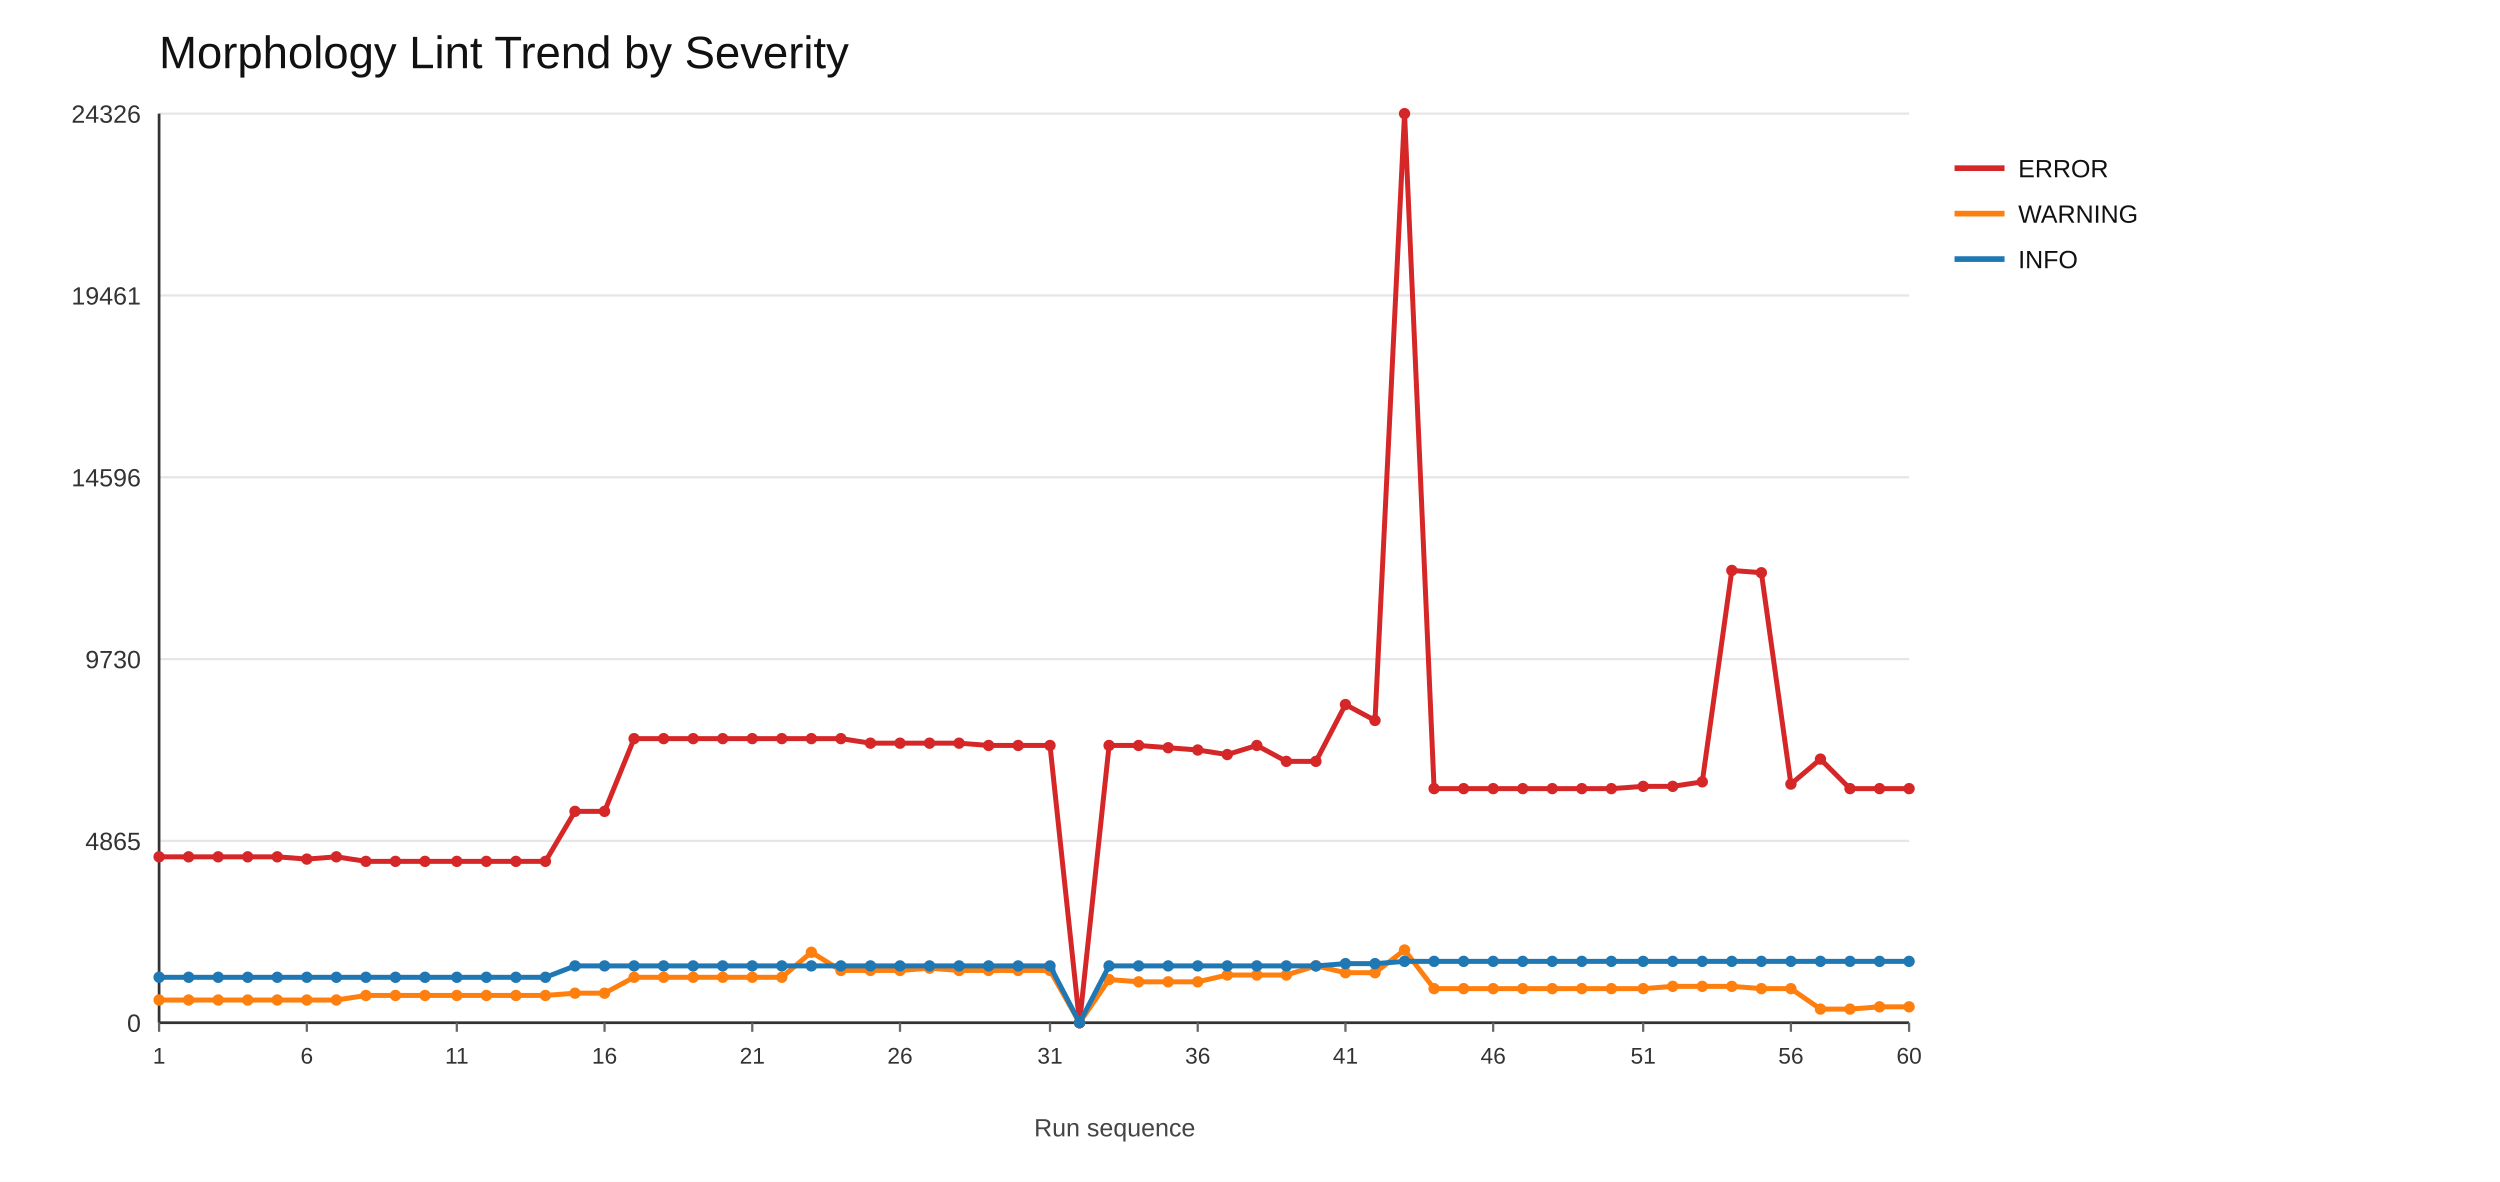
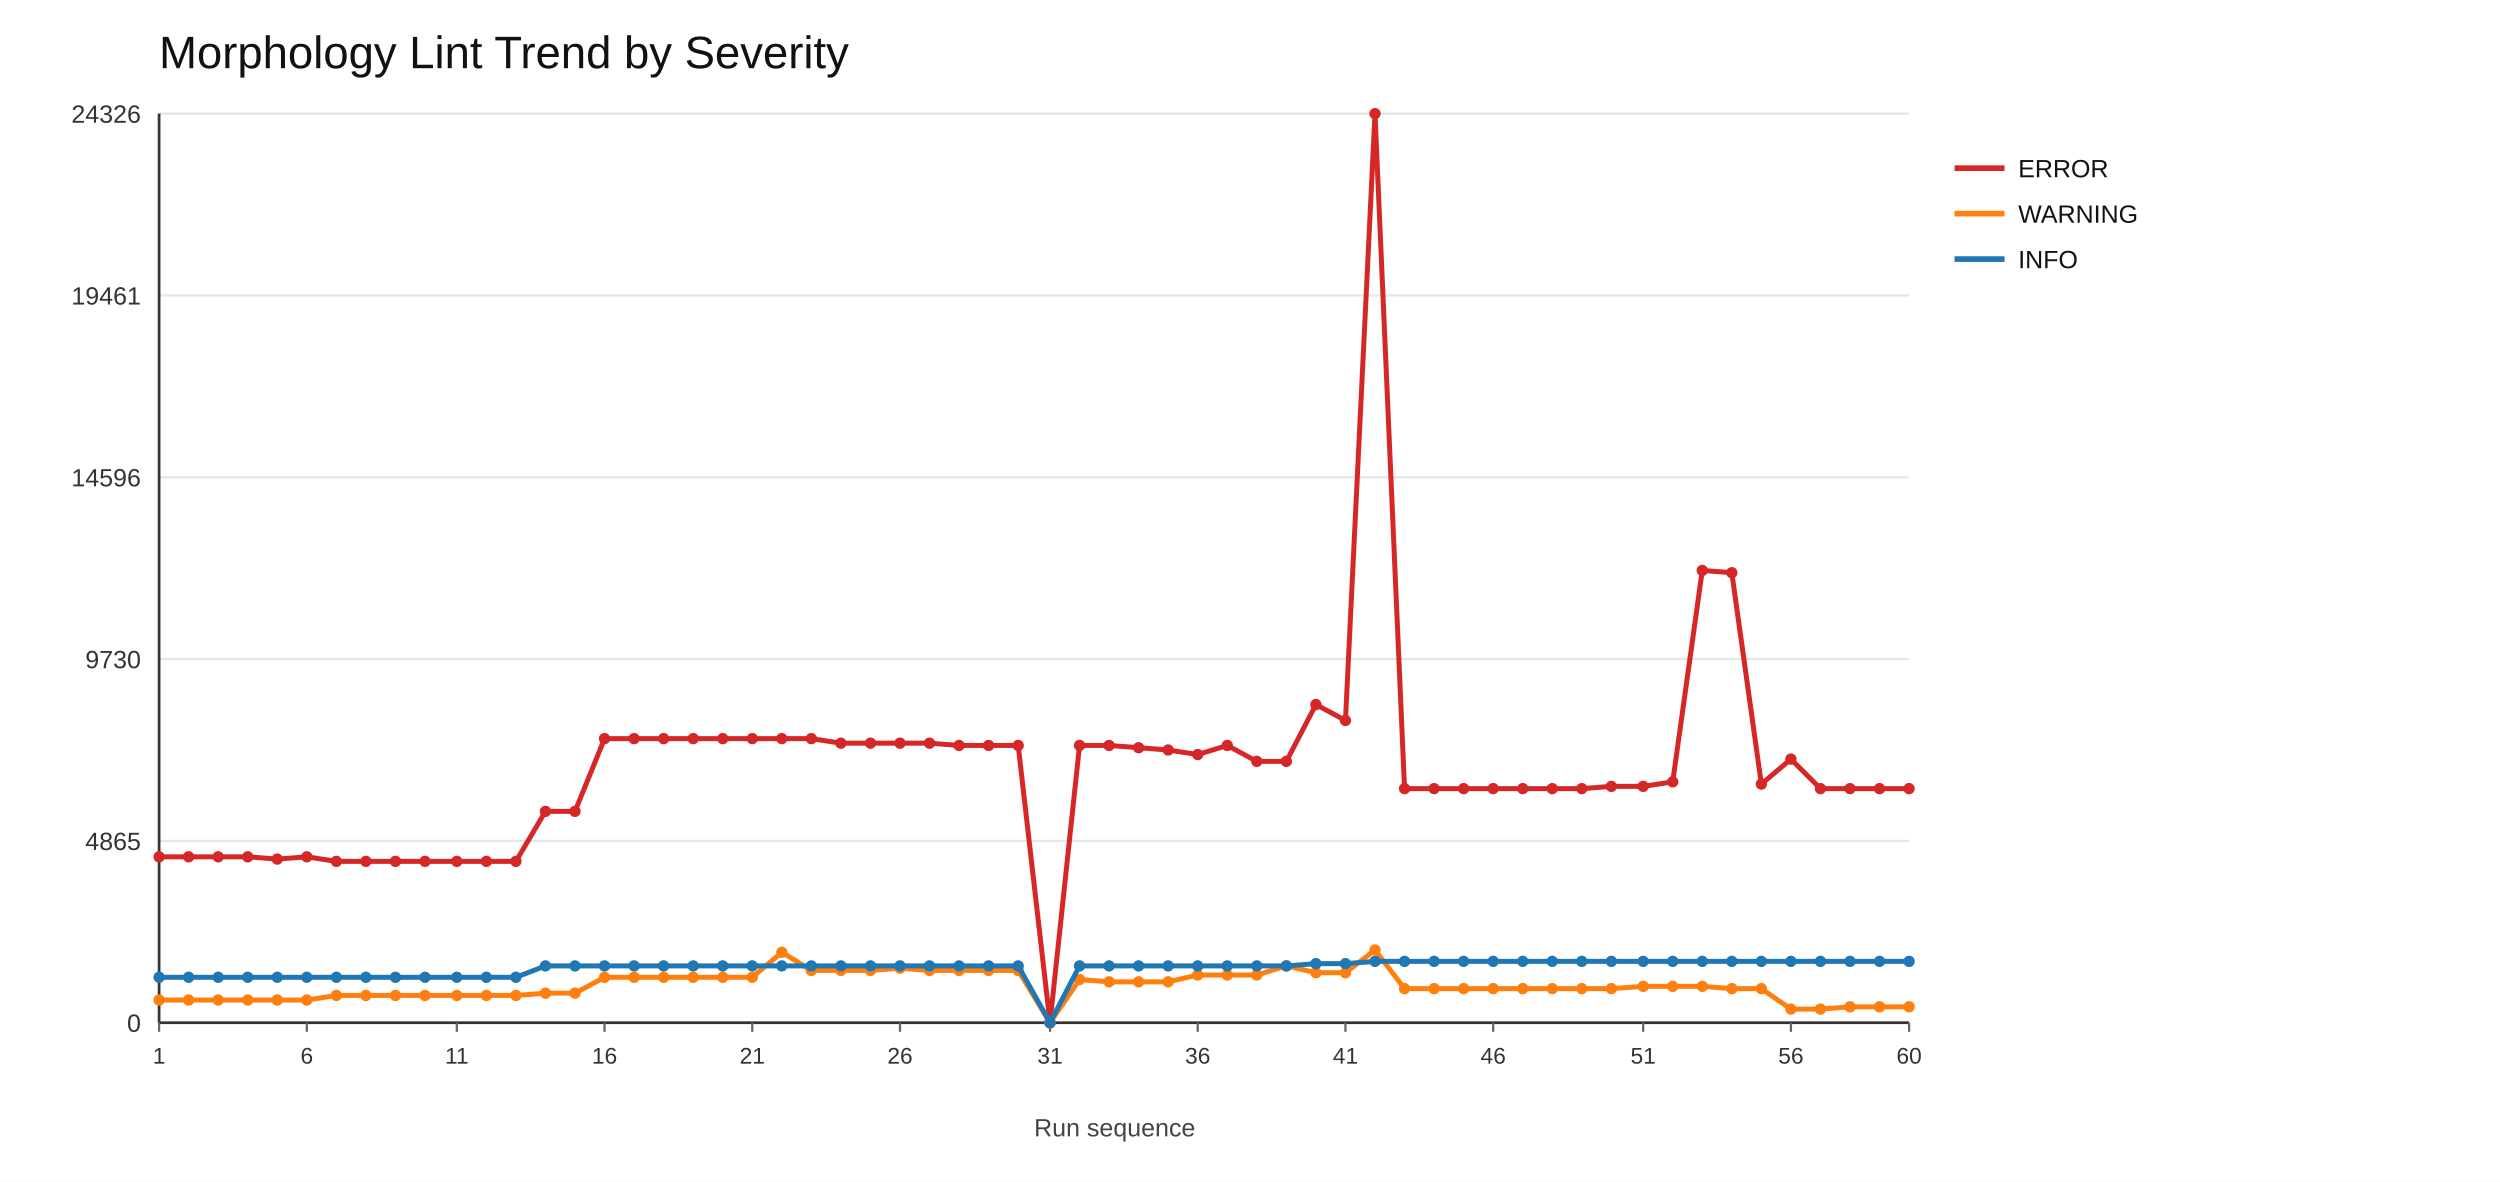
<svg xmlns="http://www.w3.org/2000/svg" width="1100" height="520">
  <rect x="0" y="0" width="1100" height="520" fill="#ffffff" />
  <text x="70" y="30" font-size="20" font-family="Arial" fill="#111">Morphology Lint Trend by Severity</text>
  <line x1="70" y1="450" x2="840" y2="450" stroke="#e6e6e6" stroke-width="1" />
  <text x="62" y="454" font-size="11" font-family="Arial" fill="#333" text-anchor="end">0</text>
  <line x1="70" y1="370" x2="840" y2="370" stroke="#e6e6e6" stroke-width="1" />
  <text x="62" y="374" font-size="11" font-family="Arial" fill="#333" text-anchor="end">4865</text>
  <line x1="70" y1="290" x2="840" y2="290" stroke="#e6e6e6" stroke-width="1" />
  <text x="62" y="294" font-size="11" font-family="Arial" fill="#333" text-anchor="end">9730</text>
  <line x1="70" y1="210" x2="840" y2="210" stroke="#e6e6e6" stroke-width="1" />
  <text x="62" y="214" font-size="11" font-family="Arial" fill="#333" text-anchor="end">14596</text>
  <line x1="70" y1="130" x2="840" y2="130" stroke="#e6e6e6" stroke-width="1" />
  <text x="62" y="134" font-size="11" font-family="Arial" fill="#333" text-anchor="end">19461</text>
  <line x1="70" y1="50" x2="840" y2="50" stroke="#e6e6e6" stroke-width="1" />
  <text x="62" y="54" font-size="11" font-family="Arial" fill="#333" text-anchor="end">24326</text>
  <line x1="70" y1="450" x2="840" y2="450" stroke="#333" stroke-width="1.2" />
  <line x1="70" y1="50" x2="70" y2="450" stroke="#333" stroke-width="1.2" />
  <line x1="70" y1="450" x2="70" y2="454" stroke="#666" stroke-width="1" />
  <text x="70" y="468" font-size="10" font-family="Arial" fill="#333" text-anchor="middle">1</text>
  <line x1="135" y1="450" x2="135" y2="454" stroke="#666" stroke-width="1" />
  <text x="135" y="468" font-size="10" font-family="Arial" fill="#333" text-anchor="middle">6</text>
  <line x1="201" y1="450" x2="201" y2="454" stroke="#666" stroke-width="1" />
  <text x="201" y="468" font-size="10" font-family="Arial" fill="#333" text-anchor="middle">11</text>
  <line x1="266" y1="450" x2="266" y2="454" stroke="#666" stroke-width="1" />
  <text x="266" y="468" font-size="10" font-family="Arial" fill="#333" text-anchor="middle">16</text>
  <line x1="331" y1="450" x2="331" y2="454" stroke="#666" stroke-width="1" />
  <text x="331" y="468" font-size="10" font-family="Arial" fill="#333" text-anchor="middle">21</text>
  <line x1="396" y1="450" x2="396" y2="454" stroke="#666" stroke-width="1" />
  <text x="396" y="468" font-size="10" font-family="Arial" fill="#333" text-anchor="middle">26</text>
  <line x1="462" y1="450" x2="462" y2="454" stroke="#666" stroke-width="1" />
  <text x="462" y="468" font-size="10" font-family="Arial" fill="#333" text-anchor="middle">31</text>
  <line x1="527" y1="450" x2="527" y2="454" stroke="#666" stroke-width="1" />
  <text x="527" y="468" font-size="10" font-family="Arial" fill="#333" text-anchor="middle">36</text>
  <line x1="592" y1="450" x2="592" y2="454" stroke="#666" stroke-width="1" />
  <text x="592" y="468" font-size="10" font-family="Arial" fill="#333" text-anchor="middle">41</text>
  <line x1="657" y1="450" x2="657" y2="454" stroke="#666" stroke-width="1" />
  <text x="657" y="468" font-size="10" font-family="Arial" fill="#333" text-anchor="middle">46</text>
  <line x1="723" y1="450" x2="723" y2="454" stroke="#666" stroke-width="1" />
  <text x="723" y="468" font-size="10" font-family="Arial" fill="#333" text-anchor="middle">51</text>
  <line x1="788" y1="450" x2="788" y2="454" stroke="#666" stroke-width="1" />
  <text x="788" y="468" font-size="10" font-family="Arial" fill="#333" text-anchor="middle">56</text>
  <line x1="840" y1="450" x2="840" y2="454" stroke="#666" stroke-width="1" />
  <text x="840" y="468" font-size="10" font-family="Arial" fill="#333" text-anchor="middle">60</text>
-   <polyline fill="none" stroke="#d62728" stroke-width="2.2" points="70,377 83,377 96,377 109,377 122,377 135,378 148,377 161,379 174,379 187,379 201,379 214,379 227,379 240,379 253,357 266,357 279,325 292,325 305,325 318,325 331,325 344,325 357,325 370,325 383,327 396,327 409,327 422,327 435,328 448,328 462,328 475,450 488,328 501,328 514,329 527,330 540,332 553,328 566,335 579,335 592,310 605,317 618,50 631,347 644,347 657,347 670,347 683,347 696,347 709,347 723,346 736,346 749,344 762,251 775,252 788,345 801,334 814,347 827,347 840,347" />
+   <polyline fill="none" stroke="#d62728" stroke-width="2.2" points="70,377 83,377 96,377 109,377 122,378 135,377 148,379 161,379 174,379 187,379 201,379 214,379 227,379 240,357 253,357 266,325 279,325 292,325 305,325 318,325 331,325 344,325 357,325 370,327 383,327 396,327 409,327 422,328 435,328 448,328 462,450 475,328 488,328 501,329 514,330 527,332 540,328 553,335 566,335 579,310 592,317 605,50 618,347 631,347 644,347 657,347 670,347 683,347 696,347 709,346 723,346 736,344 749,251 762,252 775,345 788,334 801,347 814,347 827,347 840,347" />
  <circle cx="70" cy="377" r="2.5" fill="#d62728" />
  <circle cx="83" cy="377" r="2.5" fill="#d62728" />
  <circle cx="96" cy="377" r="2.5" fill="#d62728" />
  <circle cx="109" cy="377" r="2.5" fill="#d62728" />
-   <circle cx="122" cy="377" r="2.5" fill="#d62728" />
-   <circle cx="135" cy="378" r="2.5" fill="#d62728" />
-   <circle cx="148" cy="377" r="2.5" fill="#d62728" />
+   <circle cx="122" cy="378" r="2.5" fill="#d62728" />
+   <circle cx="135" cy="377" r="2.5" fill="#d62728" />
+   <circle cx="148" cy="379" r="2.5" fill="#d62728" />
  <circle cx="161" cy="379" r="2.5" fill="#d62728" />
  <circle cx="174" cy="379" r="2.5" fill="#d62728" />
  <circle cx="187" cy="379" r="2.5" fill="#d62728" />
  <circle cx="201" cy="379" r="2.5" fill="#d62728" />
  <circle cx="214" cy="379" r="2.5" fill="#d62728" />
  <circle cx="227" cy="379" r="2.5" fill="#d62728" />
-   <circle cx="240" cy="379" r="2.5" fill="#d62728" />
+   <circle cx="240" cy="357" r="2.5" fill="#d62728" />
  <circle cx="253" cy="357" r="2.5" fill="#d62728" />
-   <circle cx="266" cy="357" r="2.5" fill="#d62728" />
+   <circle cx="266" cy="325" r="2.5" fill="#d62728" />
  <circle cx="279" cy="325" r="2.5" fill="#d62728" />
  <circle cx="292" cy="325" r="2.5" fill="#d62728" />
  <circle cx="305" cy="325" r="2.5" fill="#d62728" />
  <circle cx="318" cy="325" r="2.5" fill="#d62728" />
  <circle cx="331" cy="325" r="2.5" fill="#d62728" />
  <circle cx="344" cy="325" r="2.5" fill="#d62728" />
  <circle cx="357" cy="325" r="2.5" fill="#d62728" />
-   <circle cx="370" cy="325" r="2.5" fill="#d62728" />
+   <circle cx="370" cy="327" r="2.5" fill="#d62728" />
  <circle cx="383" cy="327" r="2.5" fill="#d62728" />
  <circle cx="396" cy="327" r="2.5" fill="#d62728" />
  <circle cx="409" cy="327" r="2.5" fill="#d62728" />
-   <circle cx="422" cy="327" r="2.5" fill="#d62728" />
+   <circle cx="422" cy="328" r="2.5" fill="#d62728" />
  <circle cx="435" cy="328" r="2.5" fill="#d62728" />
  <circle cx="448" cy="328" r="2.5" fill="#d62728" />
-   <circle cx="462" cy="328" r="2.5" fill="#d62728" />
-   <circle cx="475" cy="450" r="2.5" fill="#d62728" />
+   <circle cx="462" cy="450" r="2.5" fill="#d62728" />
+   <circle cx="475" cy="328" r="2.5" fill="#d62728" />
  <circle cx="488" cy="328" r="2.5" fill="#d62728" />
-   <circle cx="501" cy="328" r="2.5" fill="#d62728" />
-   <circle cx="514" cy="329" r="2.5" fill="#d62728" />
-   <circle cx="527" cy="330" r="2.5" fill="#d62728" />
-   <circle cx="540" cy="332" r="2.5" fill="#d62728" />
-   <circle cx="553" cy="328" r="2.5" fill="#d62728" />
+   <circle cx="501" cy="329" r="2.5" fill="#d62728" />
+   <circle cx="514" cy="330" r="2.5" fill="#d62728" />
+   <circle cx="527" cy="332" r="2.5" fill="#d62728" />
+   <circle cx="540" cy="328" r="2.5" fill="#d62728" />
+   <circle cx="553" cy="335" r="2.5" fill="#d62728" />
  <circle cx="566" cy="335" r="2.5" fill="#d62728" />
-   <circle cx="579" cy="335" r="2.5" fill="#d62728" />
-   <circle cx="592" cy="310" r="2.5" fill="#d62728" />
-   <circle cx="605" cy="317" r="2.5" fill="#d62728" />
-   <circle cx="618" cy="50" r="2.5" fill="#d62728" />
+   <circle cx="579" cy="310" r="2.5" fill="#d62728" />
+   <circle cx="592" cy="317" r="2.5" fill="#d62728" />
+   <circle cx="605" cy="50" r="2.5" fill="#d62728" />
+   <circle cx="618" cy="347" r="2.5" fill="#d62728" />
  <circle cx="631" cy="347" r="2.5" fill="#d62728" />
  <circle cx="644" cy="347" r="2.5" fill="#d62728" />
  <circle cx="657" cy="347" r="2.5" fill="#d62728" />
  <circle cx="670" cy="347" r="2.5" fill="#d62728" />
  <circle cx="683" cy="347" r="2.5" fill="#d62728" />
  <circle cx="696" cy="347" r="2.5" fill="#d62728" />
-   <circle cx="709" cy="347" r="2.5" fill="#d62728" />
+   <circle cx="709" cy="346" r="2.5" fill="#d62728" />
  <circle cx="723" cy="346" r="2.5" fill="#d62728" />
-   <circle cx="736" cy="346" r="2.5" fill="#d62728" />
-   <circle cx="749" cy="344" r="2.5" fill="#d62728" />
-   <circle cx="762" cy="251" r="2.5" fill="#d62728" />
-   <circle cx="775" cy="252" r="2.5" fill="#d62728" />
-   <circle cx="788" cy="345" r="2.5" fill="#d62728" />
-   <circle cx="801" cy="334" r="2.5" fill="#d62728" />
+   <circle cx="736" cy="344" r="2.5" fill="#d62728" />
+   <circle cx="749" cy="251" r="2.5" fill="#d62728" />
+   <circle cx="762" cy="252" r="2.5" fill="#d62728" />
+   <circle cx="775" cy="345" r="2.5" fill="#d62728" />
+   <circle cx="788" cy="334" r="2.5" fill="#d62728" />
+   <circle cx="801" cy="347" r="2.5" fill="#d62728" />
  <circle cx="814" cy="347" r="2.5" fill="#d62728" />
  <circle cx="827" cy="347" r="2.5" fill="#d62728" />
  <circle cx="840" cy="347" r="2.5" fill="#d62728" />
  <line x1="860" y1="74" x2="882" y2="74" stroke="#d62728" stroke-width="2.5" />
  <text x="888" y="78" font-size="11" font-family="Arial" fill="#111">ERROR</text>
-   <polyline fill="none" stroke="#ff7f0e" stroke-width="2.2" points="70,440 83,440 96,440 109,440 122,440 135,440 148,440 161,438 174,438 187,438 201,438 214,438 227,438 240,438 253,437 266,437 279,430 292,430 305,430 318,430 331,430 344,430 357,419 370,427 383,427 396,427 409,426 422,427 435,427 448,427 462,427 475,450 488,431 501,432 514,432 527,432 540,429 553,429 566,429 579,425 592,428 605,428 618,418 631,435 644,435 657,435 670,435 683,435 696,435 709,435 723,435 736,434 749,434 762,434 775,435 788,435 801,444 814,444 827,443 840,443" />
+   <polyline fill="none" stroke="#ff7f0e" stroke-width="2.2" points="70,440 83,440 96,440 109,440 122,440 135,440 148,438 161,438 174,438 187,438 201,438 214,438 227,438 240,437 253,437 266,430 279,430 292,430 305,430 318,430 331,430 344,419 357,427 370,427 383,427 396,426 409,427 422,427 435,427 448,427 462,450 475,431 488,432 501,432 514,432 527,429 540,429 553,429 566,425 579,428 592,428 605,418 618,435 631,435 644,435 657,435 670,435 683,435 696,435 709,435 723,434 736,434 749,434 762,435 775,435 788,444 801,444 814,443 827,443 840,443" />
  <circle cx="70" cy="440" r="2.5" fill="#ff7f0e" />
  <circle cx="83" cy="440" r="2.5" fill="#ff7f0e" />
  <circle cx="96" cy="440" r="2.5" fill="#ff7f0e" />
  <circle cx="109" cy="440" r="2.5" fill="#ff7f0e" />
  <circle cx="122" cy="440" r="2.5" fill="#ff7f0e" />
  <circle cx="135" cy="440" r="2.5" fill="#ff7f0e" />
-   <circle cx="148" cy="440" r="2.5" fill="#ff7f0e" />
+   <circle cx="148" cy="438" r="2.5" fill="#ff7f0e" />
  <circle cx="161" cy="438" r="2.5" fill="#ff7f0e" />
  <circle cx="174" cy="438" r="2.5" fill="#ff7f0e" />
  <circle cx="187" cy="438" r="2.5" fill="#ff7f0e" />
  <circle cx="201" cy="438" r="2.5" fill="#ff7f0e" />
  <circle cx="214" cy="438" r="2.5" fill="#ff7f0e" />
  <circle cx="227" cy="438" r="2.5" fill="#ff7f0e" />
-   <circle cx="240" cy="438" r="2.5" fill="#ff7f0e" />
+   <circle cx="240" cy="437" r="2.5" fill="#ff7f0e" />
  <circle cx="253" cy="437" r="2.5" fill="#ff7f0e" />
-   <circle cx="266" cy="437" r="2.5" fill="#ff7f0e" />
+   <circle cx="266" cy="430" r="2.5" fill="#ff7f0e" />
  <circle cx="279" cy="430" r="2.5" fill="#ff7f0e" />
  <circle cx="292" cy="430" r="2.5" fill="#ff7f0e" />
  <circle cx="305" cy="430" r="2.5" fill="#ff7f0e" />
  <circle cx="318" cy="430" r="2.5" fill="#ff7f0e" />
  <circle cx="331" cy="430" r="2.5" fill="#ff7f0e" />
-   <circle cx="344" cy="430" r="2.5" fill="#ff7f0e" />
-   <circle cx="357" cy="419" r="2.5" fill="#ff7f0e" />
+   <circle cx="344" cy="419" r="2.5" fill="#ff7f0e" />
+   <circle cx="357" cy="427" r="2.5" fill="#ff7f0e" />
  <circle cx="370" cy="427" r="2.5" fill="#ff7f0e" />
  <circle cx="383" cy="427" r="2.5" fill="#ff7f0e" />
-   <circle cx="396" cy="427" r="2.5" fill="#ff7f0e" />
-   <circle cx="409" cy="426" r="2.5" fill="#ff7f0e" />
+   <circle cx="396" cy="426" r="2.5" fill="#ff7f0e" />
+   <circle cx="409" cy="427" r="2.5" fill="#ff7f0e" />
  <circle cx="422" cy="427" r="2.5" fill="#ff7f0e" />
  <circle cx="435" cy="427" r="2.5" fill="#ff7f0e" />
  <circle cx="448" cy="427" r="2.5" fill="#ff7f0e" />
-   <circle cx="462" cy="427" r="2.5" fill="#ff7f0e" />
-   <circle cx="475" cy="450" r="2.5" fill="#ff7f0e" />
-   <circle cx="488" cy="431" r="2.5" fill="#ff7f0e" />
+   <circle cx="462" cy="450" r="2.5" fill="#ff7f0e" />
+   <circle cx="475" cy="431" r="2.5" fill="#ff7f0e" />
+   <circle cx="488" cy="432" r="2.5" fill="#ff7f0e" />
  <circle cx="501" cy="432" r="2.5" fill="#ff7f0e" />
  <circle cx="514" cy="432" r="2.5" fill="#ff7f0e" />
-   <circle cx="527" cy="432" r="2.5" fill="#ff7f0e" />
+   <circle cx="527" cy="429" r="2.5" fill="#ff7f0e" />
  <circle cx="540" cy="429" r="2.5" fill="#ff7f0e" />
  <circle cx="553" cy="429" r="2.5" fill="#ff7f0e" />
-   <circle cx="566" cy="429" r="2.5" fill="#ff7f0e" />
-   <circle cx="579" cy="425" r="2.5" fill="#ff7f0e" />
+   <circle cx="566" cy="425" r="2.5" fill="#ff7f0e" />
+   <circle cx="579" cy="428" r="2.5" fill="#ff7f0e" />
  <circle cx="592" cy="428" r="2.5" fill="#ff7f0e" />
-   <circle cx="605" cy="428" r="2.5" fill="#ff7f0e" />
-   <circle cx="618" cy="418" r="2.5" fill="#ff7f0e" />
+   <circle cx="605" cy="418" r="2.5" fill="#ff7f0e" />
+   <circle cx="618" cy="435" r="2.5" fill="#ff7f0e" />
  <circle cx="631" cy="435" r="2.5" fill="#ff7f0e" />
  <circle cx="644" cy="435" r="2.5" fill="#ff7f0e" />
  <circle cx="657" cy="435" r="2.5" fill="#ff7f0e" />
  <circle cx="670" cy="435" r="2.5" fill="#ff7f0e" />
  <circle cx="683" cy="435" r="2.5" fill="#ff7f0e" />
  <circle cx="696" cy="435" r="2.5" fill="#ff7f0e" />
  <circle cx="709" cy="435" r="2.5" fill="#ff7f0e" />
-   <circle cx="723" cy="435" r="2.5" fill="#ff7f0e" />
+   <circle cx="723" cy="434" r="2.5" fill="#ff7f0e" />
  <circle cx="736" cy="434" r="2.5" fill="#ff7f0e" />
  <circle cx="749" cy="434" r="2.5" fill="#ff7f0e" />
-   <circle cx="762" cy="434" r="2.5" fill="#ff7f0e" />
+   <circle cx="762" cy="435" r="2.5" fill="#ff7f0e" />
  <circle cx="775" cy="435" r="2.5" fill="#ff7f0e" />
-   <circle cx="788" cy="435" r="2.5" fill="#ff7f0e" />
+   <circle cx="788" cy="444" r="2.5" fill="#ff7f0e" />
  <circle cx="801" cy="444" r="2.5" fill="#ff7f0e" />
-   <circle cx="814" cy="444" r="2.5" fill="#ff7f0e" />
+   <circle cx="814" cy="443" r="2.5" fill="#ff7f0e" />
  <circle cx="827" cy="443" r="2.5" fill="#ff7f0e" />
  <circle cx="840" cy="443" r="2.5" fill="#ff7f0e" />
  <line x1="860" y1="94" x2="882" y2="94" stroke="#ff7f0e" stroke-width="2.5" />
  <text x="888" y="98" font-size="11" font-family="Arial" fill="#111">WARNING</text>
-   <polyline fill="none" stroke="#1f77b4" stroke-width="2.2" points="70,430 83,430 96,430 109,430 122,430 135,430 148,430 161,430 174,430 187,430 201,430 214,430 227,430 240,430 253,425 266,425 279,425 292,425 305,425 318,425 331,425 344,425 357,425 370,425 383,425 396,425 409,425 422,425 435,425 448,425 462,425 475,450 488,425 501,425 514,425 527,425 540,425 553,425 566,425 579,425 592,424 605,424 618,423 631,423 644,423 657,423 670,423 683,423 696,423 709,423 723,423 736,423 749,423 762,423 775,423 788,423 801,423 814,423 827,423 840,423" />
+   <polyline fill="none" stroke="#1f77b4" stroke-width="2.2" points="70,430 83,430 96,430 109,430 122,430 135,430 148,430 161,430 174,430 187,430 201,430 214,430 227,430 240,425 253,425 266,425 279,425 292,425 305,425 318,425 331,425 344,425 357,425 370,425 383,425 396,425 409,425 422,425 435,425 448,425 462,450 475,425 488,425 501,425 514,425 527,425 540,425 553,425 566,425 579,424 592,424 605,423 618,423 631,423 644,423 657,423 670,423 683,423 696,423 709,423 723,423 736,423 749,423 762,423 775,423 788,423 801,423 814,423 827,423 840,423" />
  <circle cx="70" cy="430" r="2.5" fill="#1f77b4" />
  <circle cx="83" cy="430" r="2.5" fill="#1f77b4" />
  <circle cx="96" cy="430" r="2.5" fill="#1f77b4" />
  <circle cx="109" cy="430" r="2.5" fill="#1f77b4" />
  <circle cx="122" cy="430" r="2.5" fill="#1f77b4" />
  <circle cx="135" cy="430" r="2.5" fill="#1f77b4" />
  <circle cx="148" cy="430" r="2.5" fill="#1f77b4" />
  <circle cx="161" cy="430" r="2.5" fill="#1f77b4" />
  <circle cx="174" cy="430" r="2.5" fill="#1f77b4" />
  <circle cx="187" cy="430" r="2.5" fill="#1f77b4" />
  <circle cx="201" cy="430" r="2.5" fill="#1f77b4" />
  <circle cx="214" cy="430" r="2.5" fill="#1f77b4" />
  <circle cx="227" cy="430" r="2.5" fill="#1f77b4" />
-   <circle cx="240" cy="430" r="2.5" fill="#1f77b4" />
+   <circle cx="240" cy="425" r="2.5" fill="#1f77b4" />
  <circle cx="253" cy="425" r="2.5" fill="#1f77b4" />
  <circle cx="266" cy="425" r="2.5" fill="#1f77b4" />
  <circle cx="279" cy="425" r="2.5" fill="#1f77b4" />
  <circle cx="292" cy="425" r="2.5" fill="#1f77b4" />
  <circle cx="305" cy="425" r="2.5" fill="#1f77b4" />
  <circle cx="318" cy="425" r="2.5" fill="#1f77b4" />
  <circle cx="331" cy="425" r="2.5" fill="#1f77b4" />
  <circle cx="344" cy="425" r="2.5" fill="#1f77b4" />
  <circle cx="357" cy="425" r="2.5" fill="#1f77b4" />
  <circle cx="370" cy="425" r="2.5" fill="#1f77b4" />
  <circle cx="383" cy="425" r="2.5" fill="#1f77b4" />
  <circle cx="396" cy="425" r="2.5" fill="#1f77b4" />
  <circle cx="409" cy="425" r="2.5" fill="#1f77b4" />
  <circle cx="422" cy="425" r="2.5" fill="#1f77b4" />
  <circle cx="435" cy="425" r="2.5" fill="#1f77b4" />
  <circle cx="448" cy="425" r="2.5" fill="#1f77b4" />
-   <circle cx="462" cy="425" r="2.5" fill="#1f77b4" />
-   <circle cx="475" cy="450" r="2.5" fill="#1f77b4" />
+   <circle cx="462" cy="450" r="2.5" fill="#1f77b4" />
+   <circle cx="475" cy="425" r="2.5" fill="#1f77b4" />
  <circle cx="488" cy="425" r="2.5" fill="#1f77b4" />
  <circle cx="501" cy="425" r="2.5" fill="#1f77b4" />
  <circle cx="514" cy="425" r="2.5" fill="#1f77b4" />
  <circle cx="527" cy="425" r="2.5" fill="#1f77b4" />
  <circle cx="540" cy="425" r="2.5" fill="#1f77b4" />
  <circle cx="553" cy="425" r="2.5" fill="#1f77b4" />
  <circle cx="566" cy="425" r="2.5" fill="#1f77b4" />
-   <circle cx="579" cy="425" r="2.5" fill="#1f77b4" />
+   <circle cx="579" cy="424" r="2.5" fill="#1f77b4" />
  <circle cx="592" cy="424" r="2.5" fill="#1f77b4" />
-   <circle cx="605" cy="424" r="2.5" fill="#1f77b4" />
+   <circle cx="605" cy="423" r="2.5" fill="#1f77b4" />
  <circle cx="618" cy="423" r="2.5" fill="#1f77b4" />
  <circle cx="631" cy="423" r="2.5" fill="#1f77b4" />
  <circle cx="644" cy="423" r="2.5" fill="#1f77b4" />
  <circle cx="657" cy="423" r="2.5" fill="#1f77b4" />
  <circle cx="670" cy="423" r="2.5" fill="#1f77b4" />
  <circle cx="683" cy="423" r="2.5" fill="#1f77b4" />
  <circle cx="696" cy="423" r="2.5" fill="#1f77b4" />
  <circle cx="709" cy="423" r="2.5" fill="#1f77b4" />
  <circle cx="723" cy="423" r="2.5" fill="#1f77b4" />
  <circle cx="736" cy="423" r="2.5" fill="#1f77b4" />
  <circle cx="749" cy="423" r="2.5" fill="#1f77b4" />
  <circle cx="762" cy="423" r="2.5" fill="#1f77b4" />
  <circle cx="775" cy="423" r="2.5" fill="#1f77b4" />
  <circle cx="788" cy="423" r="2.5" fill="#1f77b4" />
  <circle cx="801" cy="423" r="2.5" fill="#1f77b4" />
  <circle cx="814" cy="423" r="2.5" fill="#1f77b4" />
  <circle cx="827" cy="423" r="2.5" fill="#1f77b4" />
  <circle cx="840" cy="423" r="2.5" fill="#1f77b4" />
  <line x1="860" y1="114" x2="882" y2="114" stroke="#1f77b4" stroke-width="2.5" />
  <text x="888" y="118" font-size="11" font-family="Arial" fill="#111">INFO</text>
  <text x="455" y="500" font-size="11" font-family="Arial" fill="#444">Run sequence</text>
</svg>
